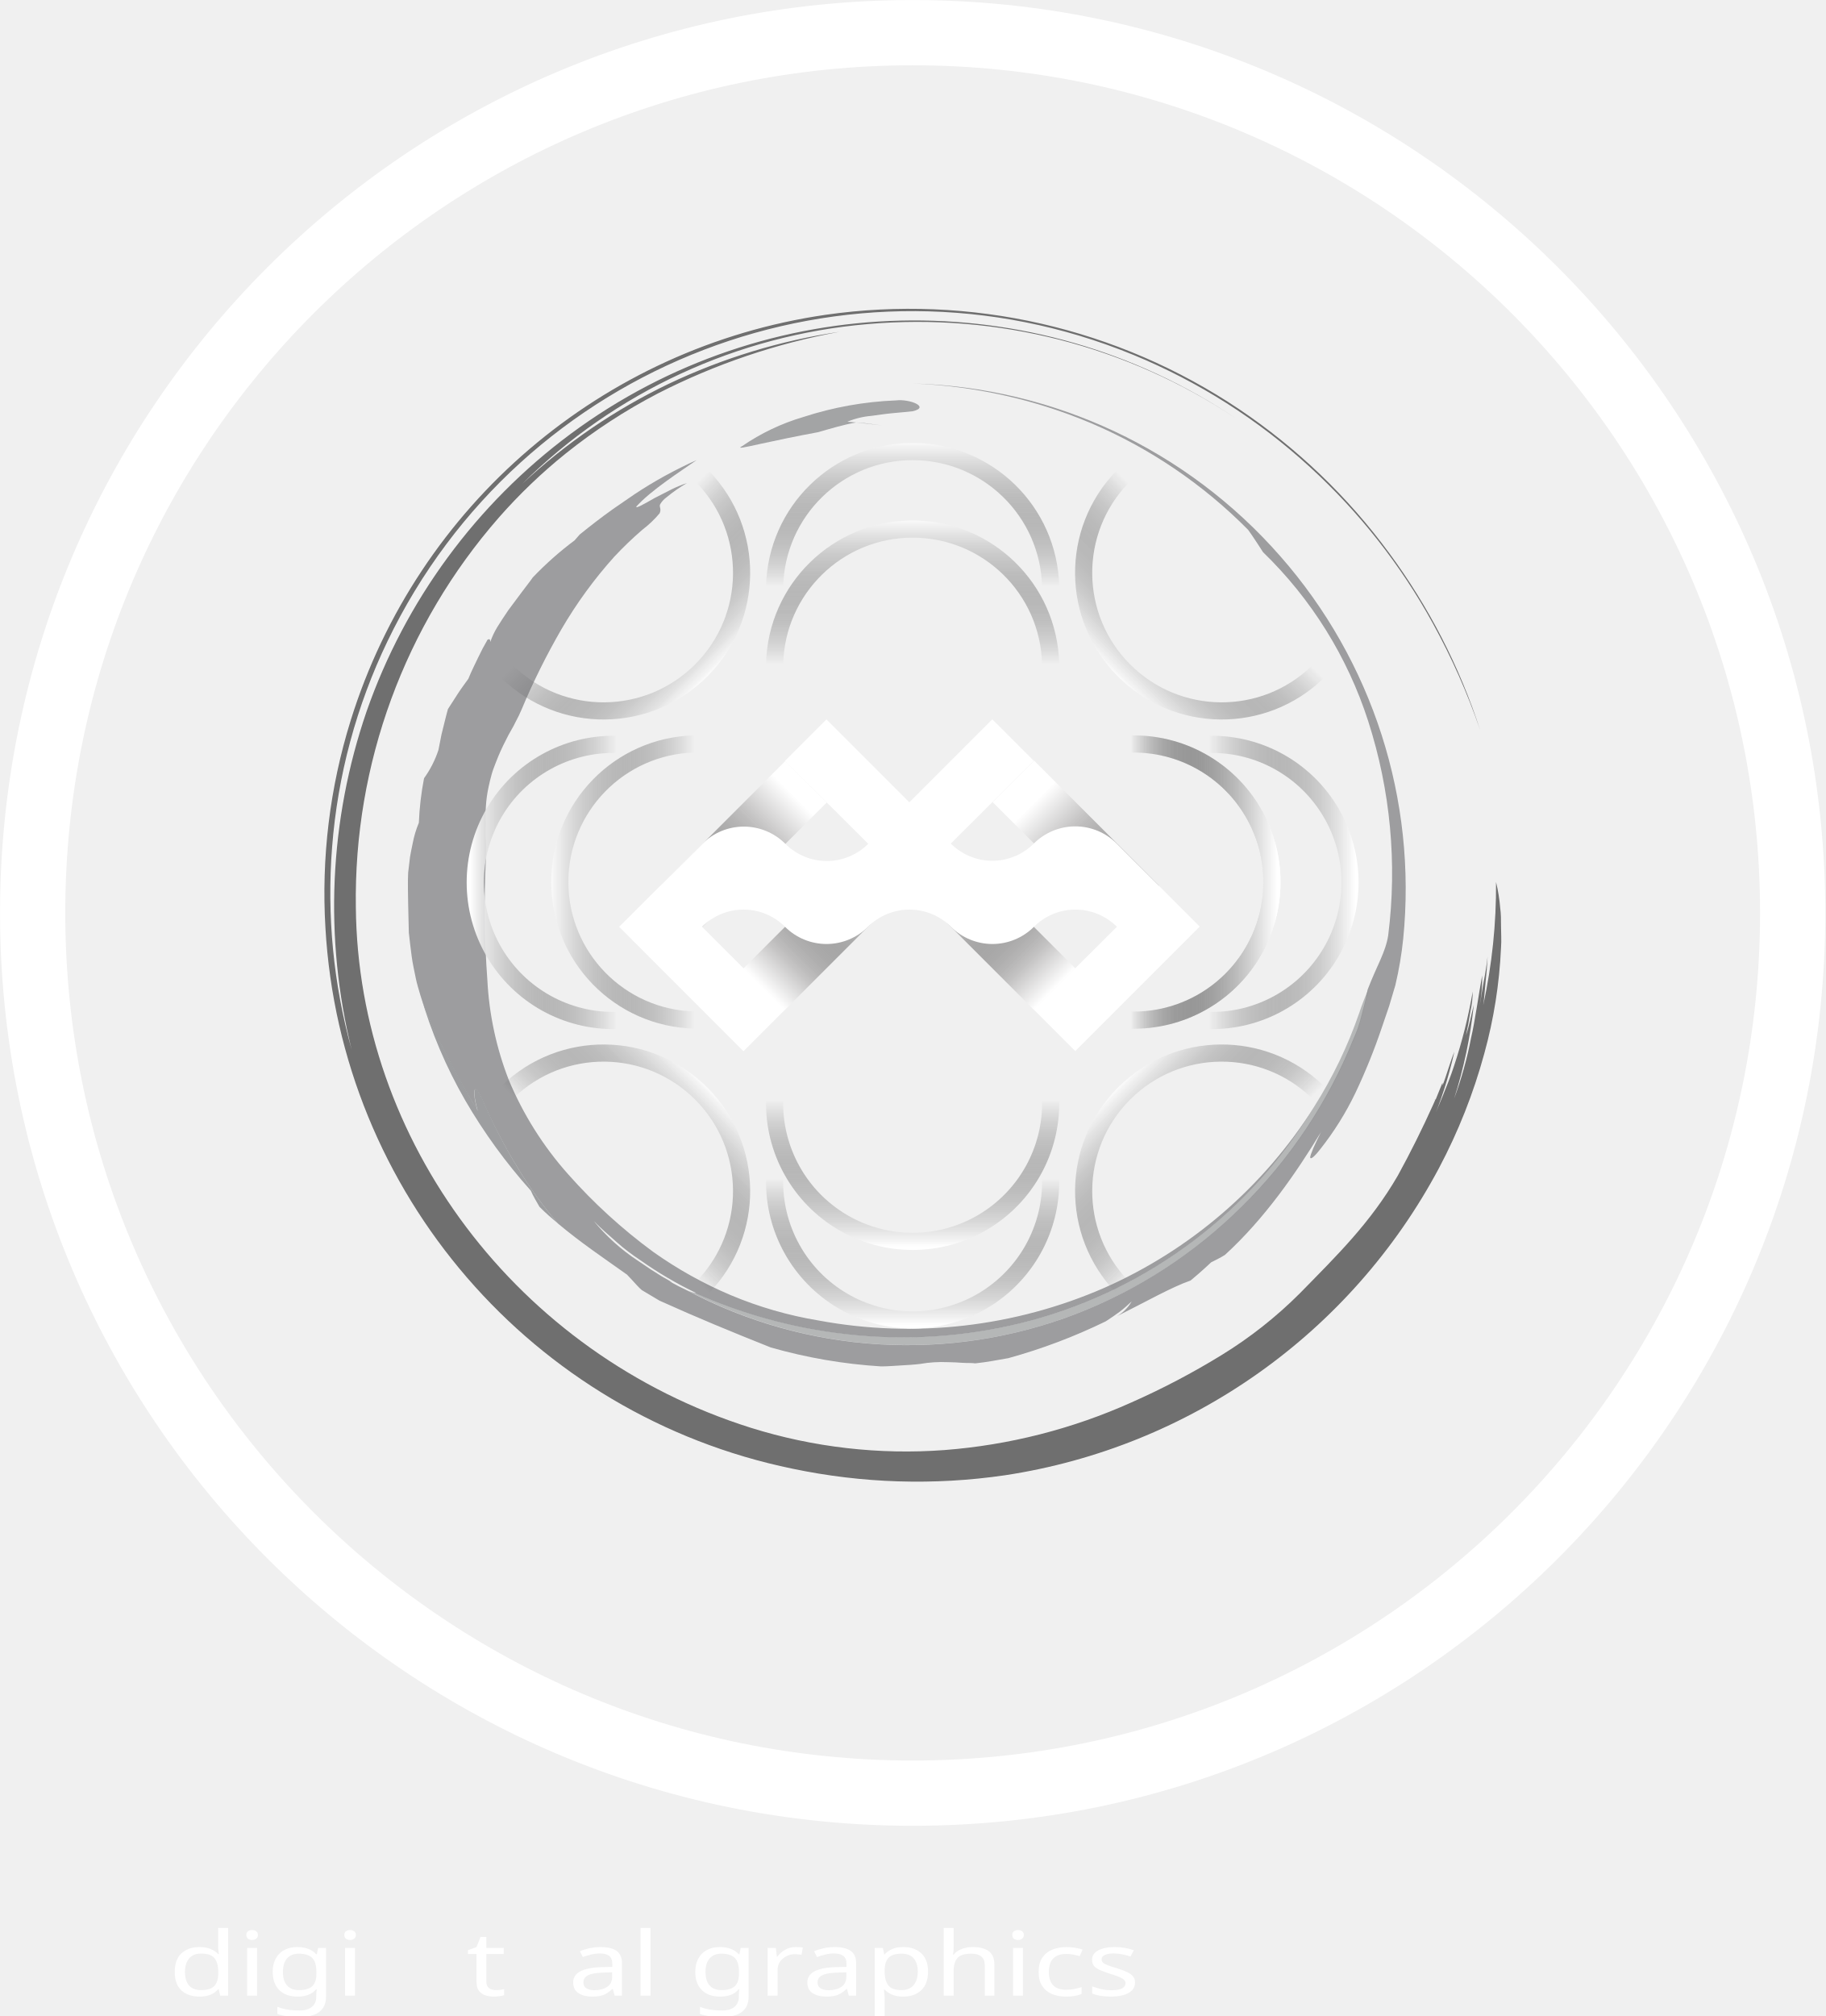
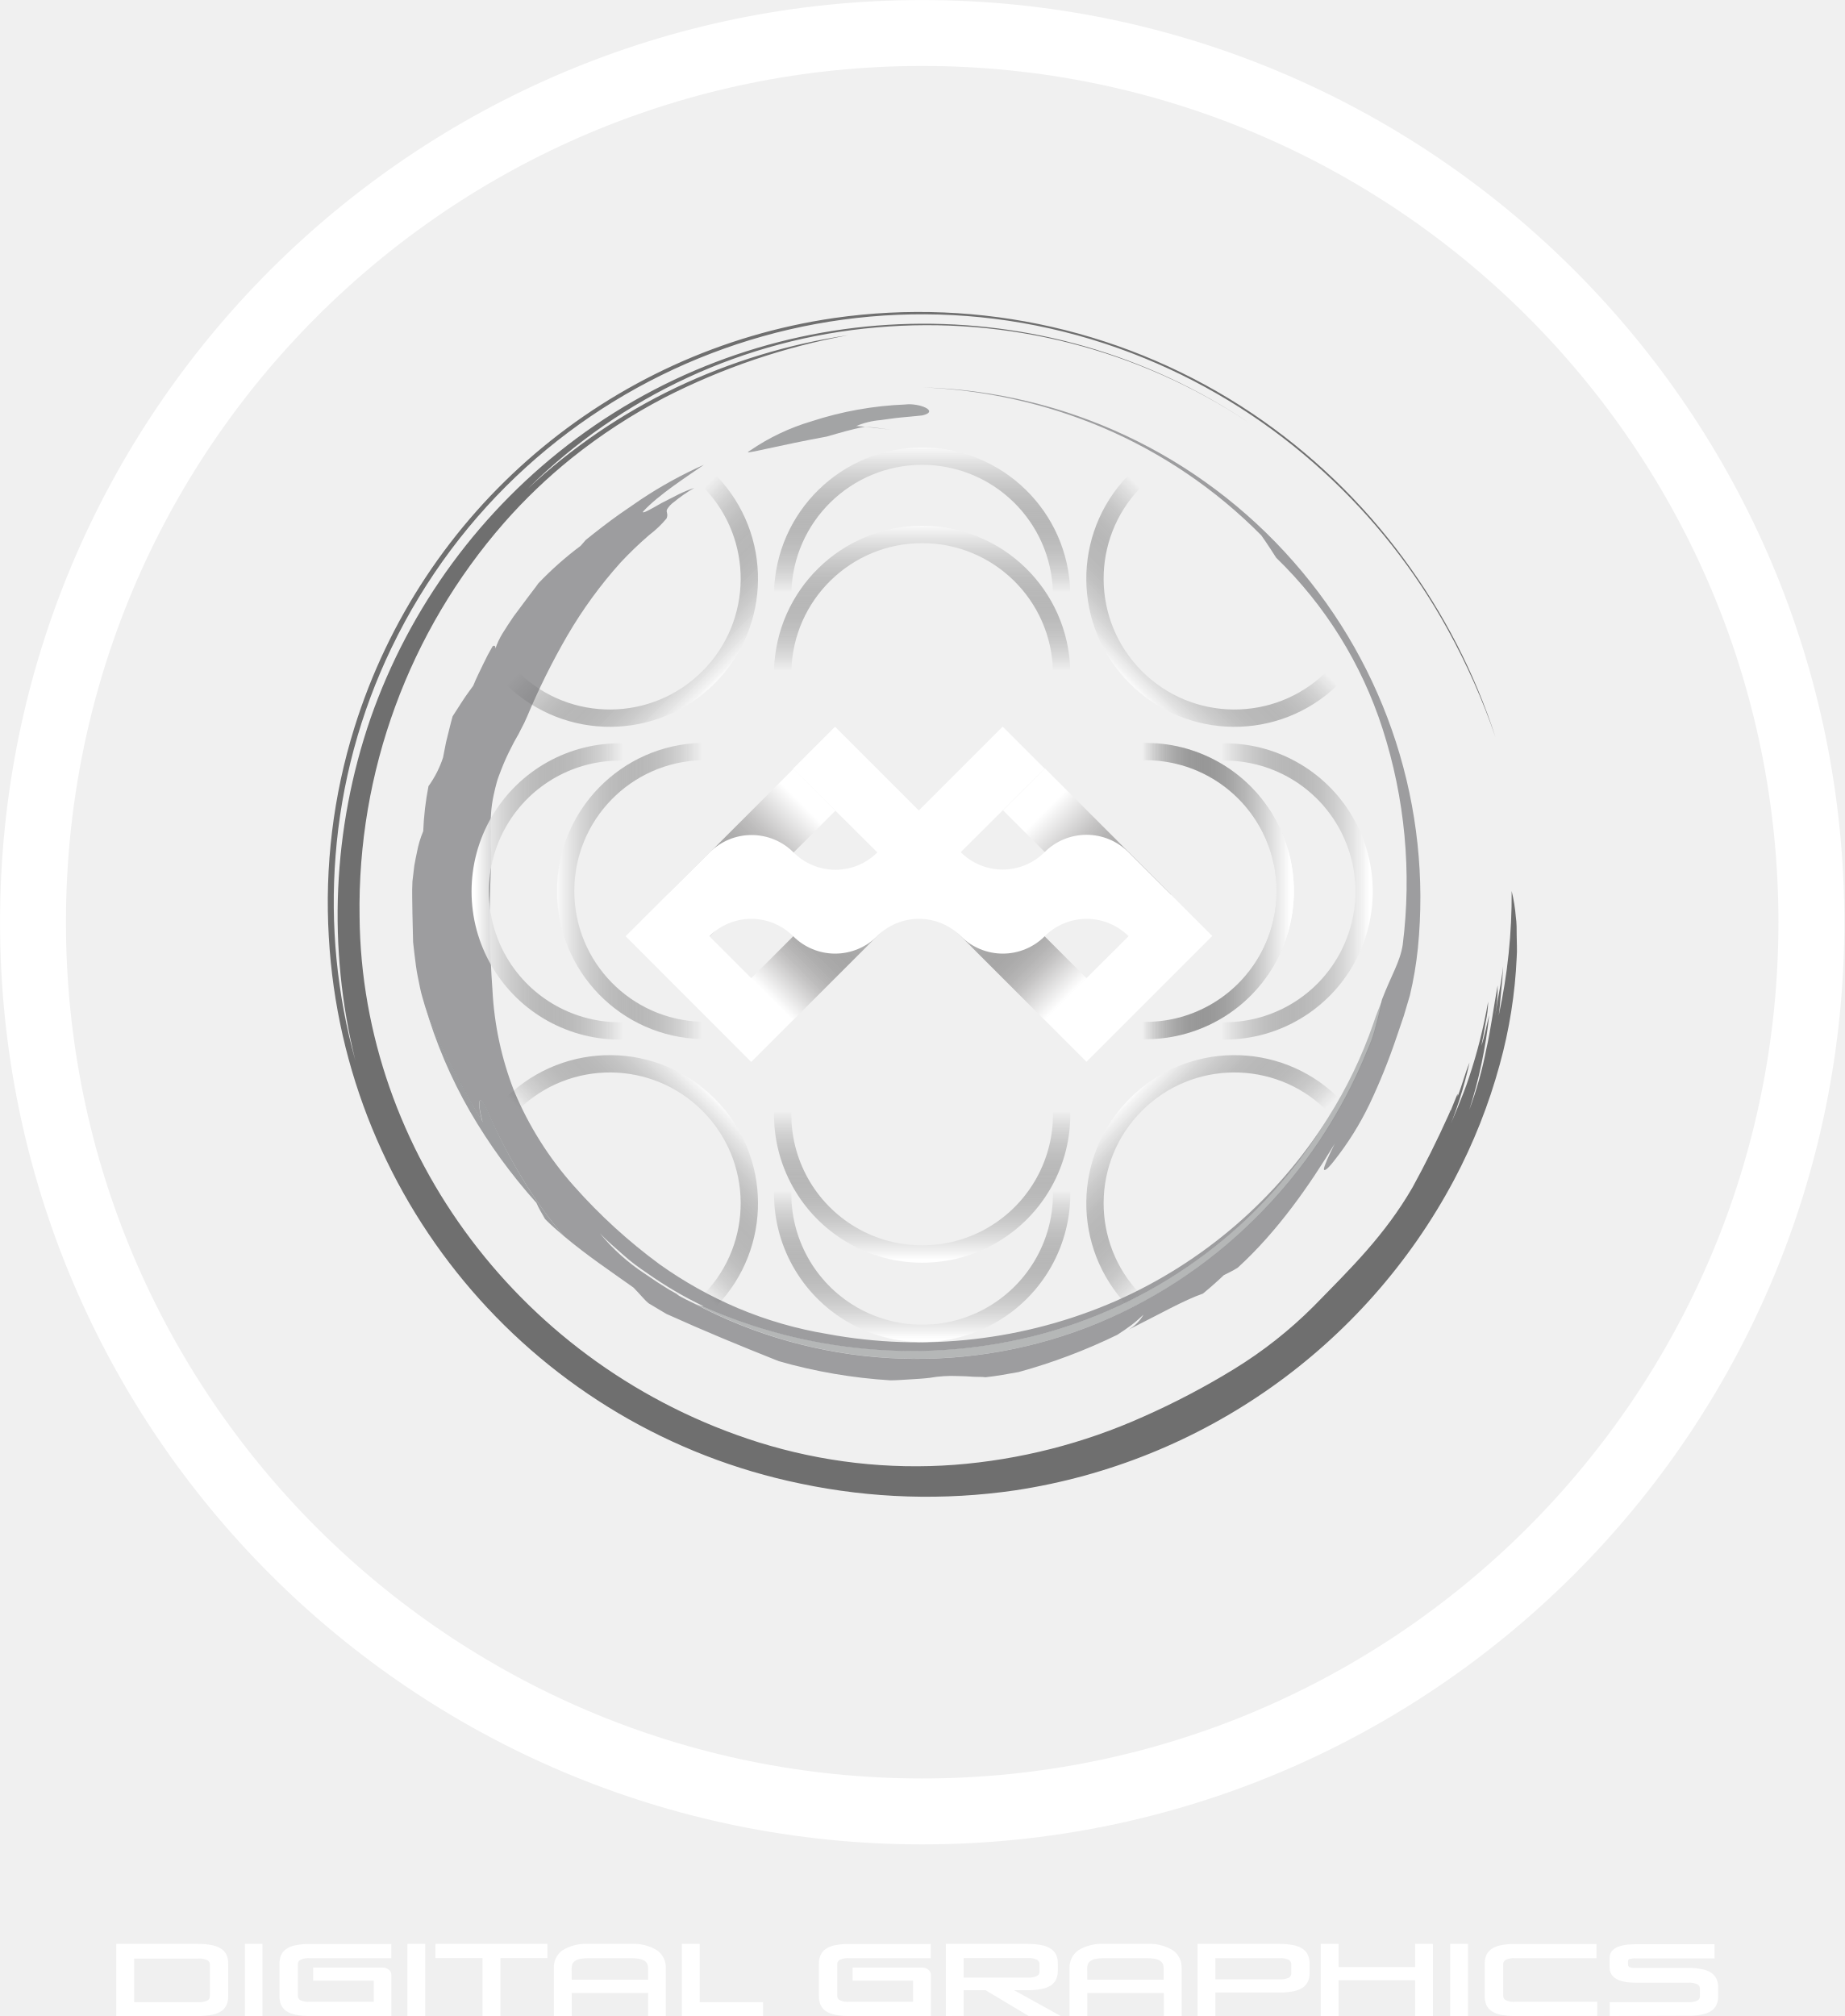
- <svg xmlns="http://www.w3.org/2000/svg" xmlns:xlink="http://www.w3.org/1999/xlink" viewBox="0 0 245.96 271.58">
+ <svg xmlns="http://www.w3.org/2000/svg" xmlns:xlink="http://www.w3.org/1999/xlink" viewBox="0 0 245.96 268.84">
  <defs>
-     <style>.cls-1{font-size:12px;font-family:VenusRising-Regular, Venus Rising;}.cls-1,.cls-11{fill:#fff;}.cls-2{letter-spacing:-0.03em;}.cls-12,.cls-13,.cls-14,.cls-15,.cls-16,.cls-17,.cls-18,.cls-24,.cls-25,.cls-26,.cls-27,.cls-28,.cls-29,.cls-3,.cls-6{fill:none;}.cls-14,.cls-3{stroke:#fff;}.cls-12,.cls-13,.cls-14,.cls-15,.cls-16,.cls-17,.cls-18,.cls-24,.cls-25,.cls-26,.cls-27,.cls-28,.cls-29,.cls-3{stroke-miterlimit:10;}.cls-3{stroke-width:8.79px;}.cls-22,.cls-4{opacity:0.7;}.cls-5{fill:#373737;}.cls-6{stroke:#373737;stroke-width:0;}.cls-7{fill:url(#linear-gradient);}.cls-8{fill:url(#linear-gradient-2);}.cls-9{fill:url(#linear-gradient-3);}.cls-10{fill:url(#linear-gradient-4);}.cls-12,.cls-13,.cls-15,.cls-16,.cls-17,.cls-18,.cls-24,.cls-25,.cls-26,.cls-27,.cls-28,.cls-29{stroke-width:2.31px;}.cls-12{stroke:url(#linear-gradient-5);}.cls-13{stroke:url(#linear-gradient-6);}.cls-14{stroke-width:0.83px;}.cls-15{stroke:url(#linear-gradient-7);}.cls-16{stroke:url(#linear-gradient-8);}.cls-17{stroke:url(#linear-gradient-9);}.cls-18{stroke:url(#linear-gradient-10);}.cls-19,.cls-20,.cls-23{opacity:0.8;}.cls-20{fill:#77787b;}.cls-21,.cls-22{fill:#888a8c;}.cls-23{fill:#6d6e71;}.cls-24{stroke:url(#linear-gradient-11);}.cls-25{stroke:url(#linear-gradient-12);}.cls-26{stroke:url(#linear-gradient-13);}.cls-27{stroke:url(#linear-gradient-14);}.cls-28{stroke:url(#linear-gradient-16);}.cls-29{stroke:url(#linear-gradient-17);}</style>
+     <style>.cls-1{fill:#fff;}.cls-10,.cls-11,.cls-12,.cls-13,.cls-14,.cls-15,.cls-16,.cls-2,.cls-22,.cls-23,.cls-24,.cls-25,.cls-26,.cls-27,.cls-5{fill:none;}.cls-12,.cls-2{stroke:#fff;}.cls-10,.cls-11,.cls-12,.cls-13,.cls-14,.cls-15,.cls-16,.cls-2,.cls-22,.cls-23,.cls-24,.cls-25,.cls-26,.cls-27{stroke-miterlimit:10;}.cls-2{stroke-width:8.79px;}.cls-20,.cls-3{opacity:0.7;}.cls-4{fill:#373737;}.cls-5{stroke:#373737;stroke-width:0;}.cls-6{fill:url(#linear-gradient);}.cls-7{fill:url(#linear-gradient-2);}.cls-8{fill:url(#linear-gradient-3);}.cls-9{fill:url(#linear-gradient-4);}.cls-10,.cls-11,.cls-13,.cls-14,.cls-15,.cls-16,.cls-22,.cls-23,.cls-24,.cls-25,.cls-26,.cls-27{stroke-width:2.31px;}.cls-10{stroke:url(#linear-gradient-5);}.cls-11{stroke:url(#linear-gradient-6);}.cls-12{stroke-width:0.83px;}.cls-13{stroke:url(#linear-gradient-7);}.cls-14{stroke:url(#linear-gradient-8);}.cls-15{stroke:url(#linear-gradient-9);}.cls-16{stroke:url(#linear-gradient-10);}.cls-17,.cls-18,.cls-21{opacity:0.8;}.cls-18{fill:#77787b;}.cls-19,.cls-20{fill:#888a8c;}.cls-21{fill:#6d6e71;}.cls-22{stroke:url(#linear-gradient-11);}.cls-23{stroke:url(#linear-gradient-12);}.cls-24{stroke:url(#linear-gradient-13);}.cls-25{stroke:url(#linear-gradient-14);}.cls-26{stroke:url(#linear-gradient-16);}.cls-27{stroke:url(#linear-gradient-17);}</style>
    <linearGradient id="linear-gradient" x1="-1813.86" y1="1655.2" x2="-1813.86" y2="1615.68" gradientTransform="translate(1914.06 -869.98) scale(1 0.6)" gradientUnits="userSpaceOnUse">
      <stop offset="0" stop-color="#fff" />
      <stop offset="0.25" stop-color="#c5c4c4" />
      <stop offset="1" stop-opacity="0" />
    </linearGradient>
    <linearGradient id="linear-gradient-2" x1="-1180.63" y1="1382.07" x2="-1180.63" y2="1342.56" gradientTransform="translate(1325.6 -707.64) scale(1 0.6)" xlink:href="#linear-gradient" />
    <linearGradient id="linear-gradient-3" x1="2670.24" y1="-2531.51" x2="2670.24" y2="-2571.03" gradientTransform="translate(-2560.29 1401.91) scale(1 0.5)" xlink:href="#linear-gradient" />
    <linearGradient id="linear-gradient-4" x1="2108.72" y1="-1673.54" x2="2108.72" y2="-1713.05" gradientTransform="translate(-1973.61 972.89) scale(1 0.5)" xlink:href="#linear-gradient" />
    <linearGradient id="linear-gradient-5" x1="747.32" y1="-1063.01" x2="767.07" y2="-1063.01" gradientTransform="translate(919.43 -944.19) rotate(180)" gradientUnits="userSpaceOnUse">
      <stop offset="0" stop-color="#fff" />
      <stop offset="1" stop-opacity="0" />
    </linearGradient>
    <linearGradient id="linear-gradient-6" x1="423.19" y1="181.65" x2="442.94" y2="181.65" gradientTransform="translate(-349.34 -62.84)" xlink:href="#linear-gradient-5" />
    <linearGradient id="linear-gradient-7" x1="-136.07" y1="-701.74" x2="-116.32" y2="-701.74" gradientTransform="translate(824.71 31.88) rotate(-90)" xlink:href="#linear-gradient-5" />
    <linearGradient id="linear-gradient-8" x1="811.56" y1="-250.35" x2="831.31" y2="-250.35" gradientTransform="translate(-600.47 -250.58) rotate(45)" xlink:href="#linear-gradient-5" />
    <linearGradient id="linear-gradient-9" x1="-239.3" y1="-1085.37" x2="-219.54" y2="-1085.37" gradientTransform="translate(693.8 -845.3) rotate(-135)" xlink:href="#linear-gradient-5" />
    <linearGradient id="linear-gradient-10" x1="1306.58" y1="-179.62" x2="1326.33" y2="-179.62" gradientTransform="translate(-56.64 -1236.89) rotate(90)" xlink:href="#linear-gradient-5" />
    <linearGradient id="linear-gradient-11" x1="766.48" y1="-1130.46" x2="786.23" y2="-1130.46" gradientTransform="translate(-161.83 -1195.08) rotate(135)" xlink:href="#linear-gradient-5" />
    <linearGradient id="linear-gradient-12" x1="-194.21" y1="-205.26" x2="-174.46" y2="-205.26" gradientTransform="translate(432.88 99.19) rotate(-45)" xlink:href="#linear-gradient-5" />
    <linearGradient id="linear-gradient-13" x1="-497.54" y1="-635.98" x2="-477.79" y2="-635.98" gradientTransform="translate(758.95 -319.01) rotate(-90)" xlink:href="#linear-gradient-5" />
    <linearGradient id="linear-gradient-14" x1="1296.11" y1="-179.62" x2="1315.87" y2="-179.62" gradientTransform="translate(-56.64 -1236.89) rotate(90)" xlink:href="#linear-gradient-5" />
    <linearGradient id="linear-gradient-16" x1="156.58" y1="-45.61" x2="176.34" y2="-45.61" gradientTransform="translate(-93.26 164.49)" xlink:href="#linear-gradient-5" />
    <linearGradient id="linear-gradient-17" x1="641.99" y1="-769.98" x2="661.74" y2="-769.98" gradientTransform="translate(824.62 -651.11) rotate(180)" xlink:href="#linear-gradient-5" />
  </defs>
  <g id="Layer_2" data-name="Layer 2">
    <g id="Layer_1-2" data-name="Layer 1">
-       <text class="cls-1" transform="translate(22.72 268.84) scale(1.26 1)">digi<tspan class="cls-2" x="31.82" y="0">t</tspan>
-         <tspan x="42.72" y="0">al graphics</tspan>
-       </text>
-       <circle class="cls-3" cx="122.98" cy="122.98" r="118.58" />
-       <g class="cls-4">
-         <path class="cls-5" d="M193.15,148.74c-1.48,3.29-3.12,6.58-4.79,9.62-3.72,6.41-8.22,10.77-13.21,15.87a57.44,57.44,0,0,1-10.55,8.32,102,102,0,0,1-12.13,6.37,75.69,75.69,0,0,1-25.19,6.42,70,70,0,0,1-26.11-3c-31.57-9.94-52.93-38.76-53.22-70.1A77.94,77.94,0,0,1,67.22,69.72a72.16,72.16,0,0,1,9-8.62A76,76,0,0,1,88.65,53a89.12,89.12,0,0,1,24.47-8.3,81.39,81.39,0,0,0-23,7,78.72,78.72,0,0,0-19.77,13.5,75.22,75.22,0,0,1,46.55-21.54,77.24,77.24,0,0,1,49.62,12.69,77.79,77.79,0,0,0-89.64,2.11A79,79,0,0,0,49.4,95.83a80.63,80.63,0,0,0-2,45.64,79,79,0,0,1-2.65-27.35,77.69,77.69,0,0,1,7.47-27.75A78.46,78.46,0,0,1,152.75,47.82,80.48,80.48,0,0,1,176.49,62.9,81.88,81.88,0,0,1,193.09,84a91.14,91.14,0,0,1,6.35,14.32,83.88,83.88,0,0,0-12.27-23.84A81.29,81.29,0,0,0,167,55.14a79.7,79.7,0,0,0-55.77-12.73A78.9,78.9,0,0,0,47.25,97.07a78.19,78.19,0,0,0-3.4,27.9,79,79,0,0,0,62.93,72.88,81.71,81.71,0,0,0,28.61.89,79.8,79.8,0,0,0,58.52-41.4A74.79,74.79,0,0,0,200,141.95a64.23,64.23,0,0,0,2.26-14.28c.08-1,0-2,0-2.88s0-1.72-.11-2.47a22.58,22.58,0,0,0-.56-3.5,75.39,75.39,0,0,1-1.73,16.61c.16-1,.2-2.06.32-3.16l.16-1.68.11-1.73c-.12,1.1-.3,2.26-.52,3.39s-.36,2.26-.56,3.27a20.69,20.69,0,0,0,.35-4.12c-.48,2.61-1,6.35-1.49,8.4a50.94,50.94,0,0,1-2.3,8.22,62.84,62.84,0,0,0,2.66-12.66c-.35,1.39-.6,2.8-1.05,4.13l.3-1.51.3-1.75a13.14,13.14,0,0,0,.31-2.66,69,69,0,0,1-2.53,10.06c-.46,1.42-1,2.74-1.51,4s-1.09,2.57-1.61,3.9a55.11,55.11,0,0,0,3.17-9.84c-.6,1.45-1,3.06-1.6,4.56a.8.8,0,0,0,0-.37c-.26.67-.65,1.53-.91,2.23-.06,0-.16.13-.16,0l.09.08" />
-         <path class="cls-5" d="M198.46,145.35a68.1,68.1,0,0,1-5,11.18" />
-         <path class="cls-6" d="M44.21,121.16l0-2.18.09-2.63.07-1.67.17-1.9.19-2.12.32-2.32c.18-1.62.57-3.35.91-5.21a82.91,82.91,0,0,1,3.69-12.26A79.57,79.57,0,0,1,67.5,63.62a81.9,81.9,0,0,1,15-11.69,79.21,79.21,0,0,1,18.43-8.08l2.48-.7,2.52-.59c1.68-.43,3.4-.65,5.1-1a81.86,81.86,0,0,1,10.43-.89,79.33,79.33,0,0,1,56.36,21.6,83,83,0,0,1,20.28,29.63,89.06,89.06,0,0,1,4.43,14.49,115.58,115.58,0,0,1,1.85,12.41" />
-         <path class="cls-6" d="M86,51.64a8,8,0,0,1,.71-.38l2.1-1.05a82.51,82.51,0,0,1,8.09-3.43,79.34,79.34,0,0,1,13-3.4,78.85,78.85,0,0,1,36.39,2.18,78.88,78.88,0,0,1,19.44,8.87,82.12,82.12,0,0,1,16.95,14.26,83.36,83.36,0,0,1,12.47,18.12" />
+       <path class="cls-1" d="M15.51,268.84v-9.61H26.43a8.89,8.89,0,0,1,1.87.17,3.4,3.4,0,0,1,1.24.5,2,2,0,0,1,.68.82,2.77,2.77,0,0,1,.21,1.12v4.38a2.78,2.78,0,0,1-.21,1.13,2,2,0,0,1-.68.82,3.37,3.37,0,0,1-1.24.5,8.89,8.89,0,0,1-1.87.17ZM17.89,267h8.56a2.55,2.55,0,0,0,1.17-.2.65.65,0,0,0,.37-.6v-4.22a.65.65,0,0,0-.37-.6,2.57,2.57,0,0,0-1.17-.2H17.89Z" />
+       <path class="cls-1" d="M32.66,268.84v-9.61H35v9.61Z" />
+       <path class="cls-1" d="M41.27,268.84a8.87,8.87,0,0,1-1.88-.17,3.36,3.36,0,0,1-1.23-.5,2,2,0,0,1-.68-.82,2.78,2.78,0,0,1-.21-1.12v-4.38a2.77,2.77,0,0,1,.21-1.12,2,2,0,0,1,.68-.82,3.4,3.4,0,0,1,1.23-.5,8.87,8.87,0,0,1,1.88-.17H52.18v1.89H41.26a2.57,2.57,0,0,0-1.17.2.65.65,0,0,0-.37.6v4.22a.65.65,0,0,0,.37.6,2.56,2.56,0,0,0,1.17.2h8.58v-2.82H41.77v-1.75H51a1.32,1.32,0,0,1,.84.28.83.83,0,0,1,.35.67v5.51Z" />
+       <path class="cls-1" d="M54.33,268.84v-9.61h2.38v9.61Z" />
+       <path class="cls-1" d="M64.35,268.84v-7.72H58.07v-1.89H73v1.89H66.73v7.72Z" />
+       <path class="cls-1" d="M73.86,268.84V262.5A2.81,2.81,0,0,1,75,260.08a6,6,0,0,1,3.52-.85h5.59a6,6,0,0,1,3.52.85,2.81,2.81,0,0,1,1.16,2.42v6.34H86.43v-3.07H76.24v3.07ZM76.24,264H86.43V262.5a1.57,1.57,0,0,0-.11-.6,1,1,0,0,0-.38-.43,2,2,0,0,0-.71-.26,6.18,6.18,0,0,0-1.12-.08H78.55a6.16,6.16,0,0,0-1.12.08,2,2,0,0,0-.71.26,1,1,0,0,0-.38.43,1.55,1.55,0,0,0-.11.6Z" />
+       <path class="cls-1" d="M90.93,268.84v-9.61h2.38V267h8.45v1.88Z" />
+       <path class="cls-1" d="M113.21,268.84a8.86,8.86,0,0,1-1.88-.17,3.36,3.36,0,0,1-1.23-.5,2,2,0,0,1-.68-.82,2.8,2.8,0,0,1-.21-1.12v-4.38a2.79,2.79,0,0,1,.21-1.12,2,2,0,0,1,.68-.82,3.39,3.39,0,0,1,1.23-.5,8.86,8.86,0,0,1,1.88-.17h10.91v1.89H113.19a2.57,2.57,0,0,0-1.17.2.65.65,0,0,0-.37.6v4.22a.65.65,0,0,0,.37.6,2.56,2.56,0,0,0,1.17.2h8.58v-2.82H113.7v-1.75h9.25a1.32,1.32,0,0,1,.84.28.83.83,0,0,1,.35.67v5.51Z" />
+       <path class="cls-1" d="M126.13,268.84v-9.61h10.94a8.89,8.89,0,0,1,1.87.17,3.39,3.39,0,0,1,1.24.5,2,2,0,0,1,.68.82,2.77,2.77,0,0,1,.21,1.12v.95a2.77,2.77,0,0,1-.21,1.12,2,2,0,0,1-.68.82,3.39,3.39,0,0,1-1.24.5,8.89,8.89,0,0,1-1.87.17h-1.84l6.2,3.43h-4.26l-5.74-3.43h-2.92v3.43Zm2.38-5.12h8.58a2.57,2.57,0,0,0,1.17-.2.65.65,0,0,0,.37-.6v-1a.65.65,0,0,0-.37-.6,2.57,2.57,0,0,0-1.17-.2h-8.58Z" />
+       <path class="cls-1" d="M142.63,268.84V262.5a2.81,2.81,0,0,1,1.16-2.42,6,6,0,0,1,3.52-.85h5.59a6,6,0,0,1,3.52.85,2.81,2.81,0,0,1,1.16,2.42v6.34h-2.38v-3.07H145v3.07ZM145,264h10.18V262.5a1.57,1.57,0,0,0-.11-.6,1,1,0,0,0-.38-.43,2,2,0,0,0-.71-.26,6.17,6.17,0,0,0-1.12-.08h-5.56a6.17,6.17,0,0,0-1.12.08,2,2,0,0,0-.71.26,1,1,0,0,0-.38.43,1.55,1.55,0,0,0-.11.6Z" />
+       <path class="cls-1" d="M159.7,268.84v-9.61h10.94a8.89,8.89,0,0,1,1.87.17,3.39,3.39,0,0,1,1.24.5,2,2,0,0,1,.68.82,2.77,2.77,0,0,1,.21,1.12v1.25a2.78,2.78,0,0,1-.21,1.13,2,2,0,0,1-.68.82,3.36,3.36,0,0,1-1.24.5,8.89,8.89,0,0,1-1.87.17h-8.56v3.13Zm2.38-4.89h8.58a2.55,2.55,0,0,0,1.17-.2.65.65,0,0,0,.37-.6v-1.22a.65.65,0,0,0-.37-.6,2.57,2.57,0,0,0-1.17-.2h-8.58Z" />
+       <path class="cls-1" d="M176.13,268.84v-9.61h2.38v3.08h10.2v-3.08h2.38v9.61h-2.38v-4.77h-10.2v4.77Z" />
+       <path class="cls-1" d="M193.39,268.84v-9.61h2.38v9.61Z" />
+       <path class="cls-1" d="M202,268.84a8.87,8.87,0,0,1-1.88-.17,3.37,3.37,0,0,1-1.23-.5,2,2,0,0,1-.68-.82,2.78,2.78,0,0,1-.21-1.12v-4.38a2.77,2.77,0,0,1,.21-1.12,2,2,0,0,1,.68-.82,3.4,3.4,0,0,1,1.23-.5,8.87,8.87,0,0,1,1.88-.17H212.9v1.89H202a2.57,2.57,0,0,0-1.17.2.65.65,0,0,0-.37.6v4.22a.65.65,0,0,0,.37.6,2.56,2.56,0,0,0,1.17.2h11v1.88Z" />
+       <path class="cls-1" d="M214.66,268.84V267h10.5a2.56,2.56,0,0,0,1.17-.2.65.65,0,0,0,.37-.6v-1a.65.65,0,0,0-.37-.6,2.56,2.56,0,0,0-1.17-.2h-7q-3.51,0-3.51-2.07v-1.21q0-1.85,3.48-1.85h10.51v1.89H218.05a2.16,2.16,0,0,0-.74.08.28.28,0,0,0-.2.27V262a.34.34,0,0,0,.2.33,1.93,1.93,0,0,0,.75.1h7.07a8.9,8.9,0,0,1,1.87.17,3.38,3.38,0,0,1,1.24.5,2,2,0,0,1,.68.82,2.8,2.8,0,0,1,.21,1.13v1.14a2.8,2.8,0,0,1-.21,1.13,2,2,0,0,1-.68.82,3.37,3.37,0,0,1-1.24.5,8.9,8.9,0,0,1-1.87.17Z" />
+       <circle class="cls-2" cx="122.98" cy="122.98" r="118.58" />
+       <g class="cls-3">
+         <path class="cls-4" d="M193.15,148.74c-1.48,3.29-3.12,6.58-4.79,9.62-3.72,6.41-8.22,10.77-13.21,15.87a57.44,57.44,0,0,1-10.55,8.32,102,102,0,0,1-12.13,6.37,75.69,75.69,0,0,1-25.19,6.42,70,70,0,0,1-26.11-3c-31.57-9.94-52.93-38.76-53.22-70.1A77.94,77.94,0,0,1,67.22,69.72a72.16,72.16,0,0,1,9-8.62A76,76,0,0,1,88.65,53a89.12,89.12,0,0,1,24.47-8.3,81.39,81.39,0,0,0-23,7,78.72,78.72,0,0,0-19.77,13.5,75.22,75.22,0,0,1,46.55-21.54,77.24,77.24,0,0,1,49.62,12.69,77.79,77.79,0,0,0-89.64,2.11A79,79,0,0,0,49.4,95.83a80.63,80.63,0,0,0-2,45.64,79,79,0,0,1-2.65-27.35,77.69,77.69,0,0,1,7.47-27.75A78.46,78.46,0,0,1,152.75,47.82,80.48,80.48,0,0,1,176.49,62.9,81.88,81.88,0,0,1,193.09,84a91.14,91.14,0,0,1,6.35,14.32,83.88,83.88,0,0,0-12.27-23.84A81.29,81.29,0,0,0,167,55.14a79.7,79.7,0,0,0-55.77-12.73A78.9,78.9,0,0,0,47.25,97.07a78.19,78.19,0,0,0-3.4,27.9,79,79,0,0,0,62.93,72.88,81.71,81.71,0,0,0,28.61.89,79.8,79.8,0,0,0,58.52-41.4A74.79,74.79,0,0,0,200,141.95a64.23,64.23,0,0,0,2.26-14.28c.08-1,0-2,0-2.88s0-1.72-.11-2.47a22.58,22.58,0,0,0-.56-3.5,75.39,75.39,0,0,1-1.73,16.61c.16-1,.2-2.06.32-3.16l.16-1.68.11-1.73c-.12,1.1-.3,2.26-.52,3.39s-.36,2.26-.56,3.27a20.69,20.69,0,0,0,.35-4.12c-.48,2.61-1,6.35-1.49,8.4a50.94,50.94,0,0,1-2.3,8.22,62.84,62.84,0,0,0,2.66-12.66c-.35,1.39-.6,2.8-1.05,4.13l.3-1.51.3-1.75a13.14,13.14,0,0,0,.31-2.66,69,69,0,0,1-2.53,10.06c-.46,1.42-1,2.74-1.51,4s-1.09,2.57-1.61,3.9a55.11,55.11,0,0,0,3.17-9.84c-.6,1.45-1,3.06-1.6,4.56a.8.8,0,0,0,0-.37c-.26.67-.65,1.53-.91,2.23-.06,0-.16.13-.16,0l.09.08" />
+         <path class="cls-4" d="M198.46,145.35a68.1,68.1,0,0,1-5,11.18" />
+         <path class="cls-5" d="M44.21,121.16l0-2.18.09-2.63.07-1.67.17-1.9.19-2.12.32-2.32c.18-1.62.57-3.35.91-5.21a82.91,82.91,0,0,1,3.69-12.26A79.57,79.57,0,0,1,67.5,63.62a81.9,81.9,0,0,1,15-11.69,79.21,79.21,0,0,1,18.43-8.08l2.48-.7,2.52-.59c1.68-.43,3.4-.65,5.1-1a81.86,81.86,0,0,1,10.43-.89,79.33,79.33,0,0,1,56.36,21.6,83,83,0,0,1,20.28,29.63,89.06,89.06,0,0,1,4.43,14.49,115.58,115.58,0,0,1,1.85,12.41" />
+         <path class="cls-5" d="M86,51.64a8,8,0,0,1,.71-.38l2.1-1.05a82.51,82.51,0,0,1,8.09-3.43,79.34,79.34,0,0,1,13-3.4,78.85,78.85,0,0,1,36.39,2.18,78.88,78.88,0,0,1,19.44,8.87,82.12,82.12,0,0,1,16.95,14.26,83.36,83.36,0,0,1,12.47,18.12" />
      </g>
-       <rect class="cls-7" x="96.25" y="101.84" width="7.9" height="23.77" transform="translate(90.64 264.99) rotate(-135)" />
-       <rect class="cls-8" x="141.02" y="101.76" width="7.9" height="23.82" transform="translate(327.86 91.55) rotate(135)" />
-       <rect class="cls-9" x="106" y="116.4" width="7.9" height="19.76" transform="translate(121.49 -40.76) rotate(45)" />
-       <rect class="cls-10" x="131.16" y="116.36" width="7.9" height="19.76" transform="translate(-49.69 132.52) rotate(-45)" />
-       <path class="cls-11" d="M139.3,102.49l-5.59-5.59-11.18,11.18L111.36,96.91l-5.59,5.59L117,113.67h0a7.9,7.9,0,0,1-11.18,0h0a7.9,7.9,0,0,0-11.18,0h0L83.43,124.85,89,130.43l11.18,11.18,5.59-5.59L94.6,124.85h0a7.9,7.9,0,0,1,11.18,0h0a7.9,7.9,0,0,0,11.18,0h0a7.9,7.9,0,0,1,11.18,0h0a7.9,7.9,0,0,0,11.18,0h0a7.9,7.9,0,0,1,11.18,0h0L139.3,136l5.59,5.59,11.18-11.18,5.59-5.59-5.59-5.59-5.59-5.59h0a7.9,7.9,0,0,0-11.18,0h0a7.9,7.9,0,0,1-11.18,0h0Z" />
-       <path class="cls-12" d="M152.36,137.42a18.6,18.6,0,1,0,0-37.19" />
-       <path class="cls-13" d="M93.6,100.22a18.6,18.6,0,0,0,0,37.19" />
-       <path class="cls-14" d="M72,144.1" />
-       <path class="cls-15" d="M104.38,148.2a18.6,18.6,0,1,0,37.19,0" />
-       <path class="cls-16" d="M177.53,147.07a18.6,18.6,0,0,0-26.3,26.3" />
-       <path class="cls-17" d="M68.42,90.56a18.6,18.6,0,0,0,26.3-26.3" />
-       <path class="cls-18" d="M141.57,89.44a18.6,18.6,0,0,0-37.19,0" />
-       <g class="cls-19">
-         <path class="cls-20" d="M118.79,57.3l-2.29-.3-2.32-.19a10.78,10.78,0,0,1,3.26-.79c.84-.11,1.78-.26,2.73-.35s1.91-.17,2.81-.27c2.4-.55-.39-1.69-2.25-1.46a46,46,0,0,0-12.5,2.24A29,29,0,0,0,100,60.1c-.79.42.35.16,2.4-.29s5-1.07,7.84-1.59c1.68-.48,3.38-1,5.11-1.31" />
-         <path class="cls-21" d="M72.69,162.57c.82.83,1.66,1.55,2.49,2.25a56.34,56.34,0,0,1-5.35-7.39A72.63,72.63,0,0,1,65,148.08c-1.27-2.74-1.32-.83-.64,1.54-2.2-3.71-3.53-6.31-4.7-8.57-.56-1.14-1.12-2.19-1.58-3.31a32.78,32.78,0,0,1-1.4-3.63,63.77,63.77,0,0,0,6,14.11,73.27,73.27,0,0,0,8.85,12.18C71.85,161.15,72.28,161.85,72.69,162.57Z" />
-         <path class="cls-22" d="M183.15,136.47a60.43,60.43,0,0,1-6.08,12.63A64.08,64.08,0,0,1,139,177.86a66.9,66.9,0,0,1-23.46,2,68.74,68.74,0,0,1-21.84-5.69,4.73,4.73,0,0,1-1.27-.44A63.46,63.46,0,0,0,145,177a65.12,65.12,0,0,0,22.43-14.5,66.69,66.69,0,0,0,15-22.54,17.59,17.59,0,0,0,.87-2.33c.31-1.21.78-2.72,1.06-4.35C184,134.19,183.55,135.24,183.15,136.47Z" />
-         <path class="cls-23" d="M168.19,71.38c.73,1,2,3,2,3a55.3,55.3,0,0,1,14.18,22.79A66.76,66.76,0,0,1,187.06,126c-.36,2.3-1.5,4-2.76,7.28-.29,1.63-.75,3.14-1.06,4.35a17.59,17.59,0,0,1-.87,2.33,66.69,66.69,0,0,1-15,22.54A65.12,65.12,0,0,1,145,177a63.46,63.46,0,0,1-52.56-3.24c-1.35-.61-2.93-1.55-1.83-1,0,0-.55-.3-1.41-.8L87.68,171l-1.73-1.17A26.56,26.56,0,0,1,80,164.47c1,1.06,2.08,1.94,3.09,2.85s2.09,1.71,3.22,2.46a51.53,51.53,0,0,0,7.51,4.41h-.14a68.74,68.74,0,0,0,21.84,5.69,66.9,66.9,0,0,0,23.46-2,64.08,64.08,0,0,0,38.09-28.75,64,64,0,0,1-28.27,24.36,66,66,0,0,1-38.48,4.4,52.81,52.81,0,0,1-11.88-3.43A55.13,55.13,0,0,1,88,168.63a73.16,73.16,0,0,1-11.44-10.44,45.4,45.4,0,0,1-8-12.7A43.06,43.06,0,0,1,65.67,132a133.1,133.1,0,0,1-.2-16.22c.07-1.07.07-2,0-2.74s0-1.47,0-2.17a16.43,16.43,0,0,1,0-2.18,16.82,16.82,0,0,1,.38-2.75c.11-.53.25-1.08.4-1.63s.37-1.08.57-1.61a28.46,28.46,0,0,1,1.35-3c.44-.94,1-1.76,1.31-2.46a18,18,0,0,0,.8-1.65,94.13,94.13,0,0,1,5.37-10.82A59.16,59.16,0,0,1,82.77,75a48.88,48.88,0,0,1,3.79-3.64,14.24,14.24,0,0,0,2.33-2.22c.27-.68-.12-.8.07-1.22a3.13,3.13,0,0,1,.87-.94,20.53,20.53,0,0,1,2.74-1.91,17.27,17.27,0,0,0-2.05.84L88.19,67.1c-1.44.83-2.58,1.47-2.44,1.13,2-2.21,6-4.77,8.12-6.25a57.44,57.44,0,0,0-8.41,4.63c-1,.68-2,1.38-2.82,1.94C81,69.71,79.51,70.88,78.12,72l-.69.79a45.24,45.24,0,0,0-5.64,5c-.42.62-1,1.31-1.55,2.07l-1.75,2.35c-.55.81-1.08,1.61-1.52,2.33a10.37,10.37,0,0,0-.9,1.93c0-.36-.14-.43-.37-.3-.44.75-.87,1.56-1.29,2.45s-.89,1.8-1.3,2.82c-.35.5-.92,1.24-1.41,2l-1.34,2.08c-.26.91-.58,2.29-.87,3.43l-.41,2.08a14,14,0,0,1-1.94,3.81,39.69,39.69,0,0,0-.7,6,13.6,13.6,0,0,0-.83,2.77c-.12.57-.25,1.18-.36,1.83L55,117.55c-.08,1.48,0,2.91,0,4.27l.09,3.82c.11,1.07.25,2.13.38,3.16s.37,2,.56,3c.16.78.41,1.55.63,2.32a32.78,32.78,0,0,0,1.4,3.63c.46,1.12,1,2.17,1.58,3.31,1.16,2.26,2.5,4.86,4.7,8.57-.68-2.38-.63-4.28.64-1.54a72.63,72.63,0,0,0,4.85,9.34,56.34,56.34,0,0,0,5.35,7.39c3.17,2.66,6.16,4.64,9.31,6.89l.66.7c.39.4.87,1,1.33,1.38l2.38,1.42c5.07,2.29,9.63,4.17,15,6.31a69.72,69.72,0,0,0,14.86,2.55c.9,0,1.81-.08,2.69-.13s1.74-.1,2.56-.2a17.19,17.19,0,0,1,3.76-.24c.69,0,1.37.05,2,.09s1.21,0,1.69.07c1.5-.15,3-.45,4.45-.7A75.88,75.88,0,0,0,149,178c.65-.42,1.27-.84,1.86-1.28s1.12-.93,1.63-1.4a5.38,5.38,0,0,1-2,2c4-2,7.4-3.94,9.94-4.82,1.43-1.17,2.77-2.45,2.77-2.45.46-.24,1.17-.56,1.86-1,5.35-4.88,9.61-11.06,12.92-16.51.42-.81-.42.8-1,2.1-.26.66-.5,1.2-.41,1.35s.49-.1,1.33-1.18a40.16,40.16,0,0,0,4.74-7.58,80.83,80.83,0,0,0,3.55-8.78l1-2.93.83-2.79a48.85,48.85,0,0,0,1.06-6.25,67.84,67.84,0,0,0-16.57-51.56A68.28,68.28,0,0,0,123,51.66,68.7,68.7,0,0,1,147,57,66.26,66.26,0,0,1,168.19,71.38Z" />
+       <rect class="cls-6" x="96.25" y="101.84" width="7.9" height="23.77" transform="translate(90.64 264.99) rotate(-135)" />
+       <rect class="cls-7" x="141.02" y="101.76" width="7.9" height="23.82" transform="translate(327.86 91.55) rotate(135)" />
+       <rect class="cls-8" x="106" y="116.4" width="7.9" height="19.76" transform="translate(121.49 -40.76) rotate(45)" />
+       <rect class="cls-9" x="131.16" y="116.36" width="7.9" height="19.76" transform="translate(-49.69 132.52) rotate(-45)" />
+       <path class="cls-1" d="M139.3,102.49l-5.59-5.59-11.18,11.18L111.36,96.91l-5.59,5.59L117,113.67h0a7.9,7.9,0,0,1-11.18,0h0a7.9,7.9,0,0,0-11.18,0h0L83.43,124.85,89,130.43l11.18,11.18,5.59-5.59L94.6,124.85h0a7.9,7.9,0,0,1,11.18,0h0a7.9,7.9,0,0,0,11.18,0h0a7.9,7.9,0,0,1,11.18,0h0a7.9,7.9,0,0,0,11.18,0h0a7.9,7.9,0,0,1,11.18,0h0L139.3,136l5.59,5.59,11.18-11.18,5.59-5.59-5.59-5.59-5.59-5.59h0a7.9,7.9,0,0,0-11.18,0h0a7.9,7.9,0,0,1-11.18,0h0Z" />
+       <path class="cls-10" d="M152.36,137.42a18.6,18.6,0,1,0,0-37.19" />
+       <path class="cls-11" d="M93.6,100.22a18.6,18.6,0,0,0,0,37.19" />
+       <path class="cls-12" d="M72,144.1" />
+       <path class="cls-13" d="M104.38,148.2a18.6,18.6,0,1,0,37.19,0" />
+       <path class="cls-14" d="M177.53,147.07a18.6,18.6,0,0,0-26.3,26.3" />
+       <path class="cls-15" d="M68.42,90.56a18.6,18.6,0,0,0,26.3-26.3" />
+       <path class="cls-16" d="M141.57,89.44a18.6,18.6,0,0,0-37.19,0" />
+       <g class="cls-17">
+         <path class="cls-18" d="M118.79,57.3l-2.29-.3-2.32-.19a10.78,10.78,0,0,1,3.26-.79c.84-.11,1.78-.26,2.73-.35s1.91-.17,2.81-.27c2.4-.55-.39-1.69-2.25-1.46a46,46,0,0,0-12.5,2.24A29,29,0,0,0,100,60.1c-.79.42.35.16,2.4-.29s5-1.07,7.84-1.59c1.68-.48,3.38-1,5.11-1.31" />
+         <path class="cls-19" d="M72.69,162.57c.82.83,1.66,1.55,2.49,2.25a56.34,56.34,0,0,1-5.35-7.39A72.63,72.63,0,0,1,65,148.08c-1.27-2.74-1.32-.83-.64,1.54-2.2-3.71-3.53-6.31-4.7-8.57-.56-1.14-1.12-2.19-1.58-3.31a32.78,32.78,0,0,1-1.4-3.63,63.77,63.77,0,0,0,6,14.11,73.27,73.27,0,0,0,8.85,12.18C71.85,161.15,72.28,161.85,72.69,162.57Z" />
+         <path class="cls-20" d="M183.15,136.47a60.43,60.43,0,0,1-6.08,12.63A64.08,64.08,0,0,1,139,177.86a66.9,66.9,0,0,1-23.46,2,68.74,68.74,0,0,1-21.84-5.69,4.73,4.73,0,0,1-1.27-.44A63.46,63.46,0,0,0,145,177a65.12,65.12,0,0,0,22.43-14.5,66.69,66.69,0,0,0,15-22.54,17.59,17.59,0,0,0,.87-2.33c.31-1.21.78-2.72,1.06-4.35C184,134.19,183.55,135.24,183.15,136.47Z" />
+         <path class="cls-21" d="M168.19,71.38c.73,1,2,3,2,3a55.3,55.3,0,0,1,14.18,22.79A66.76,66.76,0,0,1,187.06,126c-.36,2.3-1.5,4-2.76,7.28-.29,1.63-.75,3.14-1.06,4.35a17.59,17.59,0,0,1-.87,2.33,66.69,66.69,0,0,1-15,22.54A65.12,65.12,0,0,1,145,177a63.46,63.46,0,0,1-52.56-3.24c-1.35-.61-2.93-1.55-1.83-1,0,0-.55-.3-1.41-.8L87.68,171l-1.73-1.17A26.56,26.56,0,0,1,80,164.47c1,1.06,2.08,1.94,3.09,2.85s2.09,1.71,3.22,2.46a51.53,51.53,0,0,0,7.51,4.41h-.14a68.74,68.74,0,0,0,21.84,5.69,66.9,66.9,0,0,0,23.46-2,64.08,64.08,0,0,0,38.09-28.75,64,64,0,0,1-28.27,24.36,66,66,0,0,1-38.48,4.4,52.81,52.81,0,0,1-11.88-3.43A55.13,55.13,0,0,1,88,168.63a73.16,73.16,0,0,1-11.44-10.44,45.4,45.4,0,0,1-8-12.7A43.06,43.06,0,0,1,65.67,132a133.1,133.1,0,0,1-.2-16.22c.07-1.07.07-2,0-2.74s0-1.47,0-2.17a16.43,16.43,0,0,1,0-2.18,16.82,16.82,0,0,1,.38-2.75c.11-.53.25-1.08.4-1.63s.37-1.08.57-1.61a28.46,28.46,0,0,1,1.35-3c.44-.94,1-1.76,1.31-2.46a18,18,0,0,0,.8-1.65,94.13,94.13,0,0,1,5.37-10.82A59.16,59.16,0,0,1,82.77,75a48.88,48.88,0,0,1,3.79-3.64,14.24,14.24,0,0,0,2.33-2.22c.27-.68-.12-.8.07-1.22a3.13,3.13,0,0,1,.87-.94,20.53,20.53,0,0,1,2.74-1.91,17.27,17.27,0,0,0-2.05.84L88.19,67.1c-1.44.83-2.58,1.47-2.44,1.13,2-2.21,6-4.77,8.12-6.25a57.44,57.44,0,0,0-8.41,4.63c-1,.68-2,1.38-2.82,1.94C81,69.71,79.51,70.88,78.12,72l-.69.79a45.24,45.24,0,0,0-5.64,5c-.42.62-1,1.31-1.55,2.07l-1.75,2.35c-.55.81-1.08,1.61-1.52,2.33a10.37,10.37,0,0,0-.9,1.93c0-.36-.14-.43-.37-.3-.44.75-.87,1.56-1.29,2.45s-.89,1.8-1.3,2.82c-.35.5-.92,1.24-1.41,2l-1.34,2.08c-.26.91-.58,2.29-.87,3.43l-.41,2.08a14,14,0,0,1-1.94,3.81,39.69,39.69,0,0,0-.7,6,13.6,13.6,0,0,0-.83,2.77c-.12.57-.25,1.18-.36,1.83L55,117.55c-.08,1.48,0,2.91,0,4.27l.09,3.82c.11,1.07.25,2.13.38,3.16s.37,2,.56,3c.16.78.41,1.55.63,2.32a32.78,32.78,0,0,0,1.4,3.63c.46,1.12,1,2.17,1.58,3.31,1.16,2.26,2.5,4.86,4.7,8.57-.68-2.38-.63-4.28.64-1.54a72.63,72.63,0,0,0,4.85,9.34,56.34,56.34,0,0,0,5.35,7.39c3.17,2.66,6.16,4.64,9.31,6.89l.66.7c.39.4.87,1,1.33,1.38l2.38,1.42c5.07,2.29,9.63,4.17,15,6.31a69.72,69.72,0,0,0,14.86,2.55c.9,0,1.81-.08,2.69-.13s1.74-.1,2.56-.2a17.19,17.19,0,0,1,3.76-.24c.69,0,1.37.05,2,.09s1.21,0,1.69.07c1.5-.15,3-.45,4.45-.7A75.88,75.88,0,0,0,149,178c.65-.42,1.27-.84,1.86-1.28s1.12-.93,1.63-1.4a5.38,5.38,0,0,1-2,2c4-2,7.4-3.94,9.94-4.82,1.43-1.17,2.77-2.45,2.77-2.45.46-.24,1.17-.56,1.86-1,5.35-4.88,9.61-11.06,12.92-16.51.42-.81-.42.8-1,2.1-.26.66-.5,1.2-.41,1.35s.49-.1,1.33-1.18a40.16,40.16,0,0,0,4.74-7.58,80.83,80.83,0,0,0,3.55-8.78l1-2.93.83-2.79a48.85,48.85,0,0,0,1.06-6.25,67.84,67.84,0,0,0-16.57-51.56A68.28,68.28,0,0,0,123,51.66,68.7,68.7,0,0,1,147,57,66.26,66.26,0,0,1,168.19,71.38Z" />
      </g>
-       <path class="cls-24" d="M94.72,173.37a18.6,18.6,0,0,0-26.3-26.3" />
-       <path class="cls-25" d="M151.23,64.26a18.6,18.6,0,0,0,26.3,26.3" />
-       <path class="cls-26" d="M104.38,158.78a18.6,18.6,0,1,0,37.19,0" />
-       <path class="cls-27" d="M141.57,79a18.6,18.6,0,0,0-37.19,0" />
-       <path class="cls-12" d="M152.36,137.42a18.6,18.6,0,1,0,0-37.19" />
-       <path class="cls-28" d="M83.07,100.28a18.6,18.6,0,1,0,0,37.19" />
-       <path class="cls-29" d="M162.88,137.47a18.6,18.6,0,1,0,0-37.19" />
+       <path class="cls-22" d="M94.72,173.37a18.6,18.6,0,0,0-26.3-26.3" />
+       <path class="cls-23" d="M151.23,64.26a18.6,18.6,0,0,0,26.3,26.3" />
+       <path class="cls-24" d="M104.38,158.78a18.6,18.6,0,1,0,37.19,0" />
+       <path class="cls-25" d="M141.57,79a18.6,18.6,0,0,0-37.19,0" />
+       <path class="cls-10" d="M152.36,137.42a18.6,18.6,0,1,0,0-37.19" />
+       <path class="cls-26" d="M83.07,100.28a18.6,18.6,0,1,0,0,37.19" />
+       <path class="cls-27" d="M162.88,137.47a18.6,18.6,0,1,0,0-37.19" />
    </g>
  </g>
</svg>
